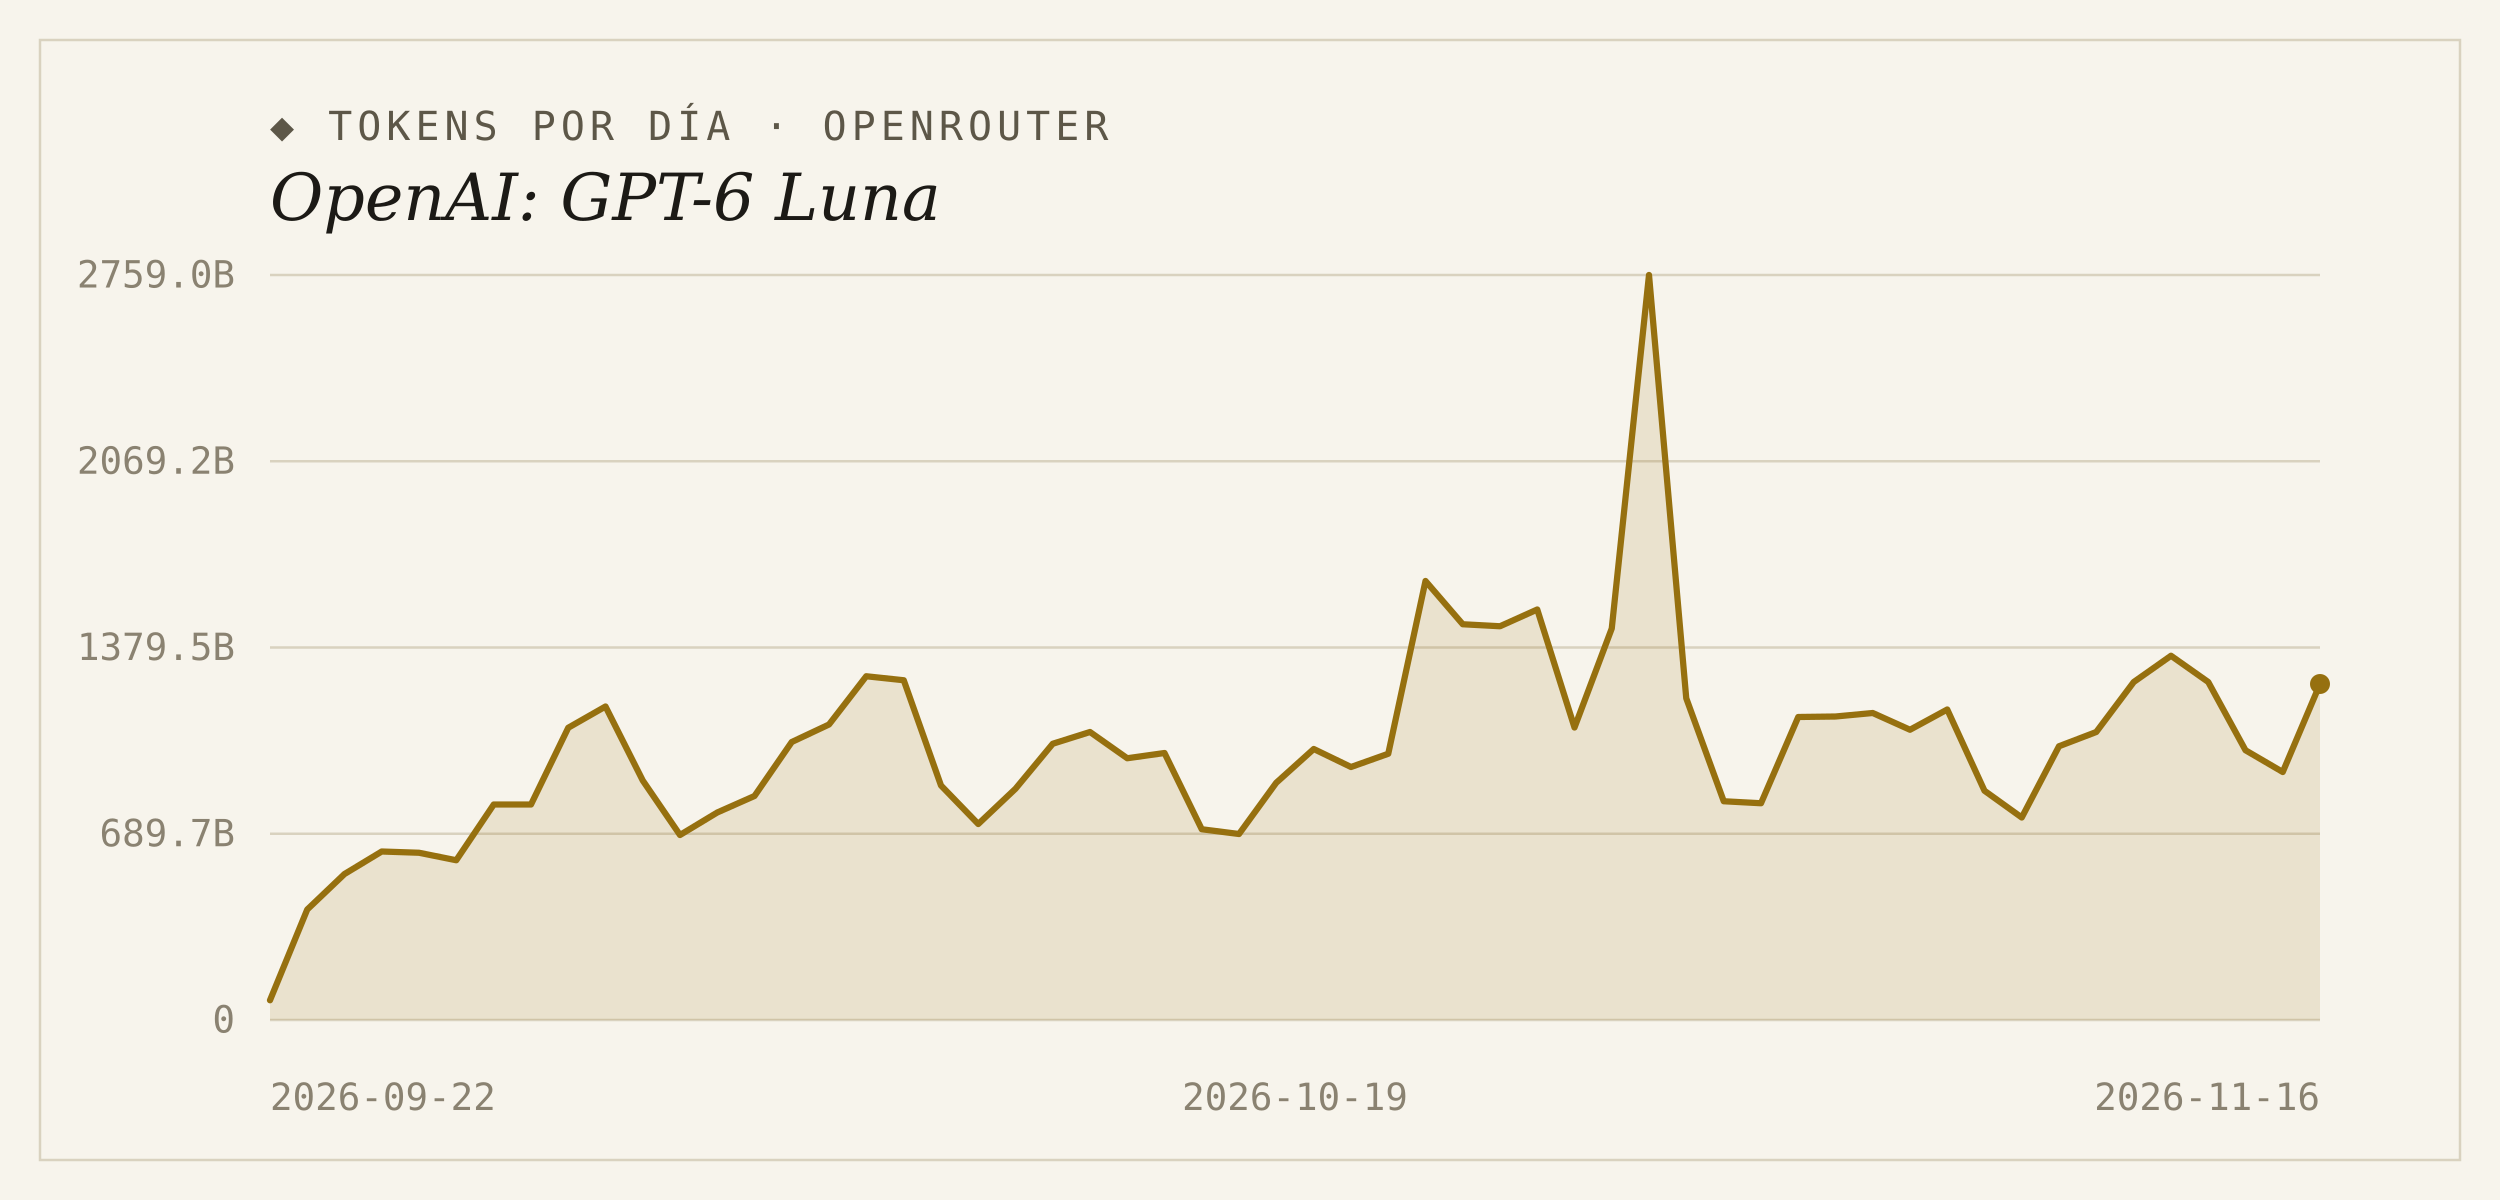
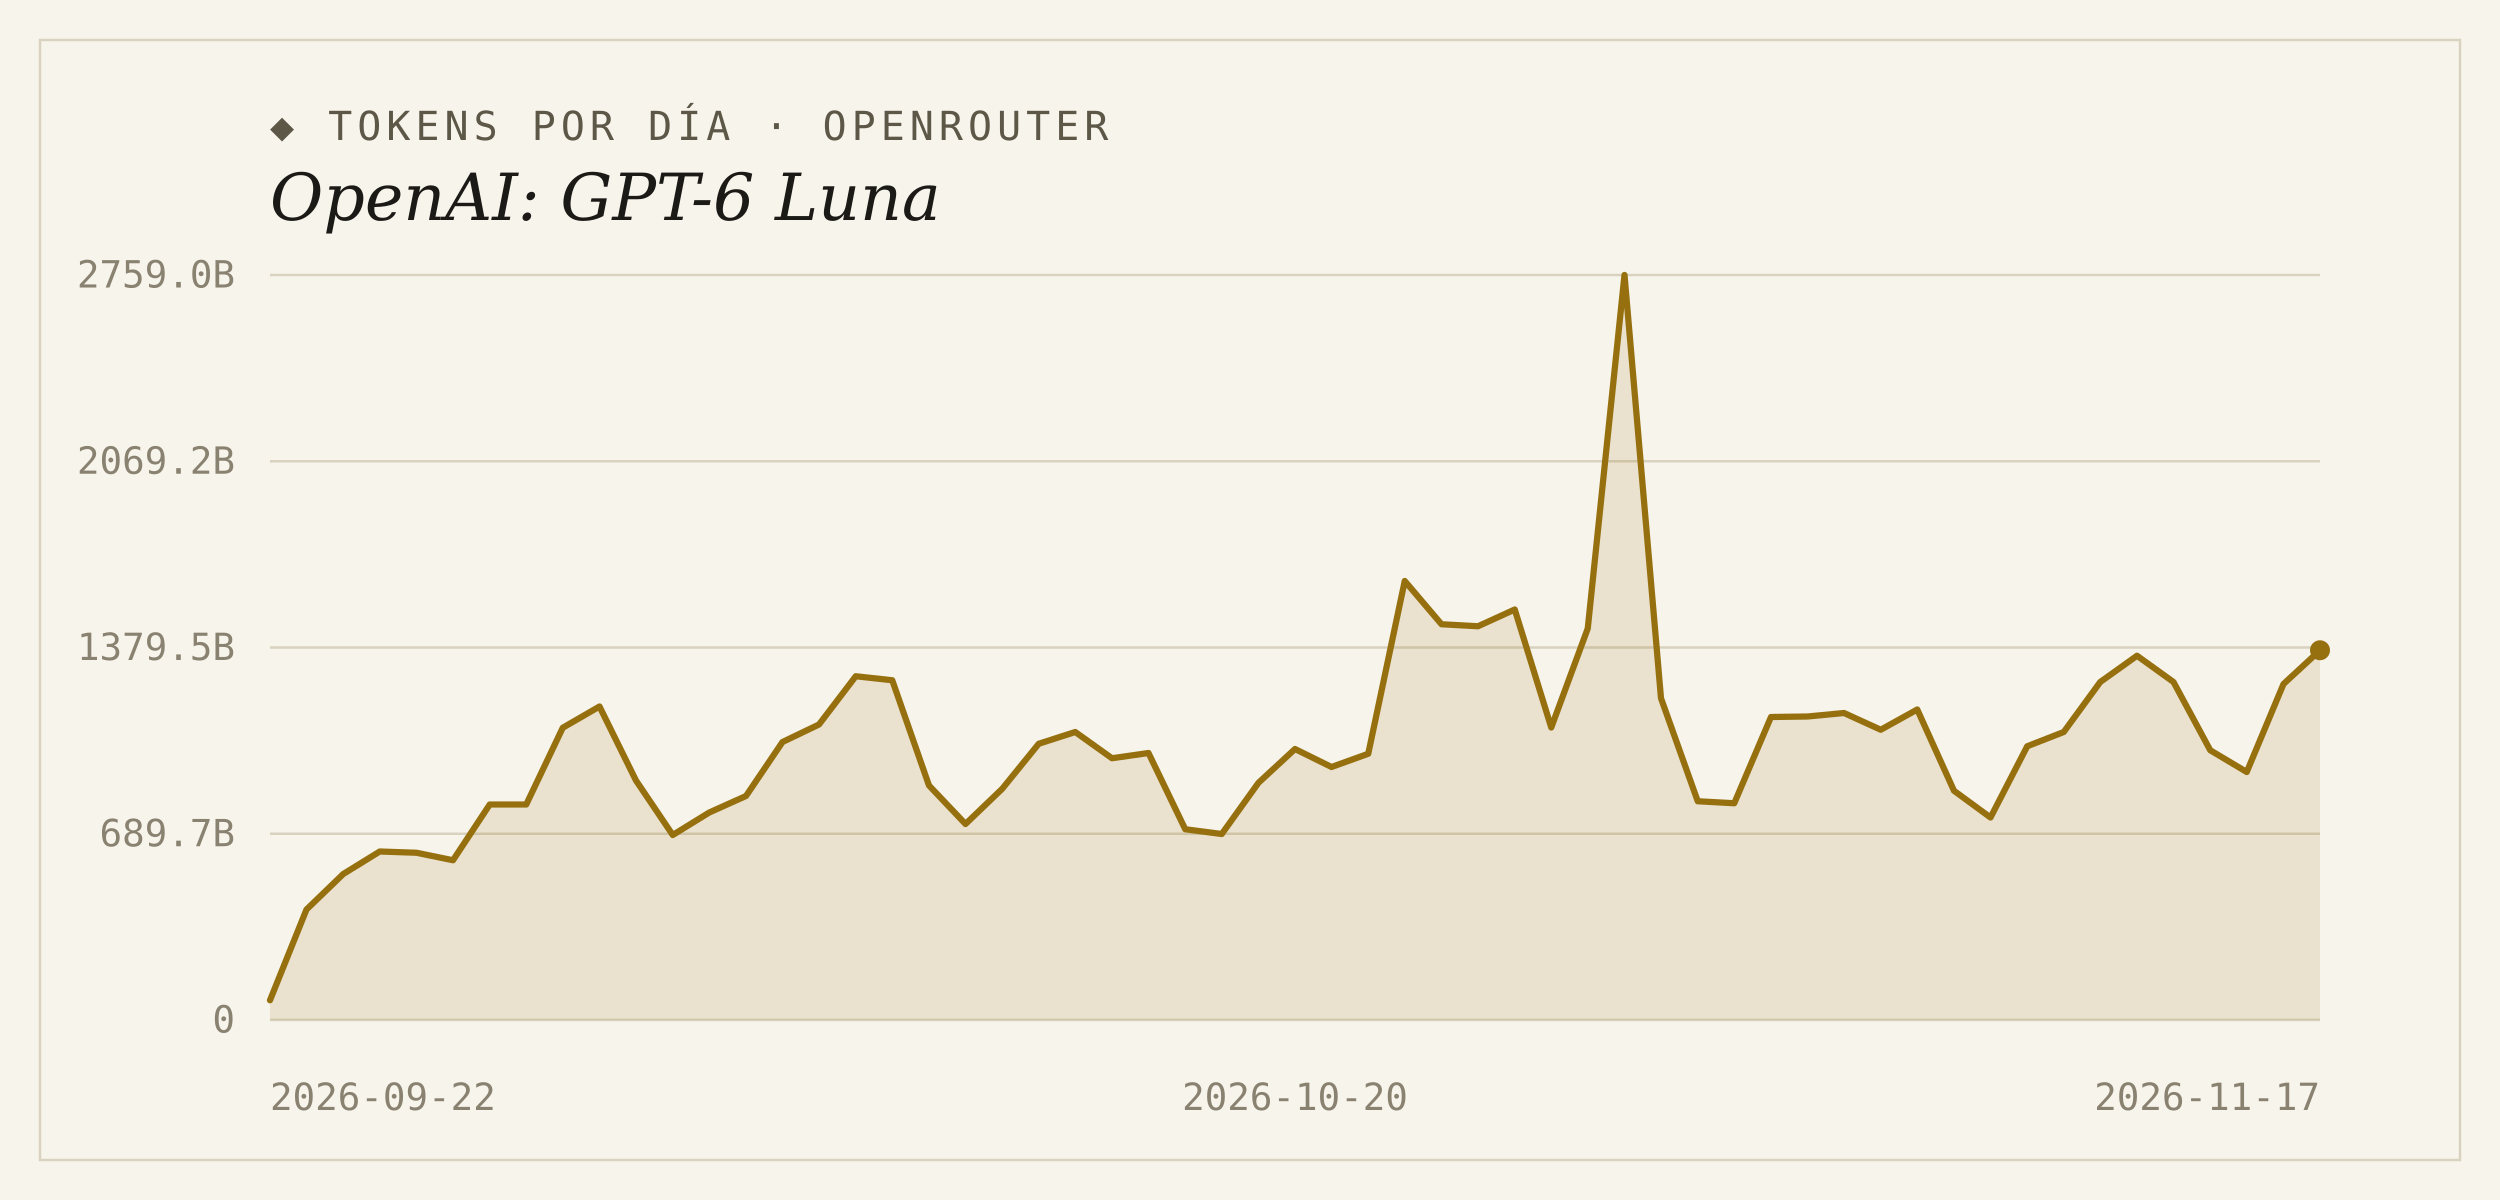
<svg xmlns="http://www.w3.org/2000/svg" width="1000" height="480" viewBox="0 0 1000 480">
  <rect width="1000" height="480" fill="#f7f4ec" />
  <rect x="16" y="16" width="968" height="448" fill="none" stroke="#d9d2bf" stroke-width="1" />
  <text x="108" y="56" font-family="'DejaVu Sans Mono', Consolas, monospace" font-size="16" letter-spacing="2" fill="#5d5748">◆ TOKENS POR DÍA · OPENROUTER</text>
  <text x="108" y="88" font-family="Georgia, 'DejaVu Serif', serif" font-size="26" font-style="italic" fill="#1c1a16">OpenAI: GPT-6 Luna</text>
  <line x1="108" y1="408.0" x2="928" y2="408.0" stroke="#d9d2bf" stroke-width="1" />
  <text x="94" y="413" text-anchor="end" font-family="'DejaVu Sans Mono', Consolas, monospace" font-size="15" fill="#8a8271">0</text>
  <line x1="108" y1="333.5" x2="928" y2="333.5" stroke="#d9d2bf" stroke-width="1" />
  <text x="94" y="338.5" text-anchor="end" font-family="'DejaVu Sans Mono', Consolas, monospace" font-size="15" fill="#8a8271">689.7B</text>
  <line x1="108" y1="259.0" x2="928" y2="259.0" stroke="#d9d2bf" stroke-width="1" />
  <text x="94" y="264" text-anchor="end" font-family="'DejaVu Sans Mono', Consolas, monospace" font-size="15" fill="#8a8271">1379.5B</text>
  <line x1="108" y1="184.5" x2="928" y2="184.5" stroke="#d9d2bf" stroke-width="1" />
  <text x="94" y="189.5" text-anchor="end" font-family="'DejaVu Sans Mono', Consolas, monospace" font-size="15" fill="#8a8271">2069.2B</text>
  <line x1="108" y1="110.0" x2="928" y2="110.0" stroke="#d9d2bf" stroke-width="1" />
  <text x="94" y="115" text-anchor="end" font-family="'DejaVu Sans Mono', Consolas, monospace" font-size="15" fill="#8a8271">2759.0B</text>
-   <path d="M 108,408.0 L 108.0,400.1 L 122.9,363.8 L 137.8,349.6 L 152.7,340.6 L 167.6,341.1 L 182.5,344.1 L 197.5,321.8 L 212.4,321.8 L 227.3,291.1 L 242.2,282.6 L 257.1,312.2 L 272.0,334.0 L 286.9,325.0 L 301.8,318.4 L 316.7,296.8 L 331.6,289.8 L 346.5,270.5 L 361.5,272.1 L 376.4,314.2 L 391.3,329.6 L 406.2,315.5 L 421.1,297.5 L 436.0,292.8 L 450.9,303.3 L 465.8,301.2 L 480.7,331.7 L 495.6,333.6 L 510.5,313.1 L 525.5,299.6 L 540.4,306.8 L 555.3,301.5 L 570.2,232.4 L 585.1,249.7 L 600.0,250.5 L 614.9,243.8 L 629.8,291.0 L 644.7,251.4 L 659.6,110.0 L 674.5,279.3 L 689.5,320.5 L 704.4,321.3 L 719.3,286.8 L 734.2,286.6 L 749.1,285.2 L 764.0,291.9 L 778.9,283.8 L 793.8,316.3 L 808.7,327.0 L 823.6,298.5 L 838.5,292.8 L 853.5,272.8 L 868.4,262.3 L 883.3,272.8 L 898.2,300.1 L 913.1,308.8 L 928.0,273.6 L 928.0,408.0 Z" fill="#96700f" fill-opacity="0.14" />
-   <polyline points="108.0,400.1 122.9,363.8 137.8,349.6 152.7,340.6 167.6,341.1 182.5,344.1 197.5,321.8 212.4,321.8 227.3,291.1 242.2,282.6 257.1,312.2 272.0,334.0 286.9,325.0 301.8,318.4 316.7,296.8 331.6,289.8 346.5,270.5 361.5,272.1 376.4,314.2 391.3,329.6 406.2,315.5 421.1,297.5 436.0,292.8 450.9,303.3 465.8,301.2 480.7,331.7 495.6,333.6 510.5,313.1 525.5,299.6 540.4,306.8 555.3,301.5 570.2,232.4 585.1,249.7 600.0,250.5 614.9,243.8 629.8,291.0 644.7,251.4 659.6,110.0 674.5,279.3 689.5,320.5 704.4,321.3 719.3,286.8 734.2,286.6 749.1,285.2 764.0,291.9 778.9,283.8 793.8,316.3 808.7,327.0 823.6,298.5 838.5,292.8 853.5,272.8 868.4,262.3 883.3,272.8 898.2,300.1 913.1,308.8 928.0,273.6" fill="none" stroke="#96700f" stroke-width="2.5" stroke-linejoin="round" stroke-linecap="round" />
-   <circle cx="928.0" cy="273.6" r="4" fill="#96700f" />
+   <path d="M 108,408.0 L 108.0,400.1 L 122.6,363.8 L 137.3,349.6 L 151.9,340.6 L 166.6,341.1 L 181.2,344.1 L 195.9,321.8 L 210.5,321.8 L 225.1,291.1 L 239.8,282.6 L 254.4,312.2 L 269.1,334.0 L 283.7,325.0 L 298.4,318.4 L 313.0,296.8 L 327.6,289.8 L 342.3,270.5 L 356.9,272.1 L 371.6,314.2 L 386.2,329.6 L 400.9,315.5 L 415.5,297.5 L 430.1,292.8 L 444.8,303.3 L 459.4,301.2 L 474.1,331.7 L 488.7,333.6 L 503.4,313.1 L 518.0,299.6 L 532.6,306.8 L 547.3,301.5 L 561.9,232.4 L 576.6,249.7 L 591.2,250.5 L 605.9,243.8 L 620.5,291.0 L 635.1,251.4 L 649.8,110.0 L 664.4,279.3 L 679.1,320.5 L 693.7,321.3 L 708.4,286.8 L 723.0,286.6 L 737.6,285.2 L 752.3,291.9 L 766.9,283.8 L 781.6,316.3 L 796.2,327.0 L 810.9,298.5 L 825.5,292.8 L 840.1,272.8 L 854.8,262.3 L 869.4,272.8 L 884.1,300.1 L 898.7,308.8 L 913.4,273.6 L 928.0,260.1 L 928.0,408.0 Z" fill="#96700f" fill-opacity="0.14" />
+   <polyline points="108.0,400.1 122.6,363.8 137.3,349.6 151.9,340.6 166.6,341.1 181.2,344.1 195.9,321.8 210.5,321.8 225.1,291.1 239.8,282.6 254.4,312.2 269.1,334.0 283.7,325.0 298.4,318.4 313.0,296.8 327.6,289.8 342.3,270.5 356.9,272.1 371.6,314.2 386.2,329.6 400.9,315.5 415.5,297.5 430.1,292.8 444.8,303.3 459.4,301.2 474.1,331.7 488.7,333.6 503.4,313.1 518.0,299.6 532.6,306.8 547.3,301.5 561.9,232.4 576.6,249.7 591.2,250.5 605.9,243.8 620.5,291.0 635.1,251.4 649.8,110.0 664.4,279.3 679.1,320.5 693.7,321.3 708.4,286.8 723.0,286.6 737.6,285.2 752.3,291.9 766.9,283.8 781.6,316.3 796.2,327.0 810.9,298.5 825.5,292.8 840.1,272.8 854.8,262.3 869.4,272.8 884.1,300.1 898.7,308.8 913.4,273.6 928.0,260.1" fill="none" stroke="#96700f" stroke-width="2.5" stroke-linejoin="round" stroke-linecap="round" />
+   <circle cx="928.0" cy="260.1" r="4" fill="#96700f" />
  <text x="108" y="444" text-anchor="start" font-family="'DejaVu Sans Mono', Consolas, monospace" font-size="15" fill="#8a8271">2026-09-22</text>
-   <text x="518" y="444" text-anchor="middle" font-family="'DejaVu Sans Mono', Consolas, monospace" font-size="15" fill="#8a8271">2026-10-19</text>
-   <text x="928" y="444" text-anchor="end" font-family="'DejaVu Sans Mono', Consolas, monospace" font-size="15" fill="#8a8271">2026-11-16</text>
+   <text x="518" y="444" text-anchor="middle" font-family="'DejaVu Sans Mono', Consolas, monospace" font-size="15" fill="#8a8271">2026-10-20</text>
+   <text x="928" y="444" text-anchor="end" font-family="'DejaVu Sans Mono', Consolas, monospace" font-size="15" fill="#8a8271">2026-11-17</text>
</svg>
